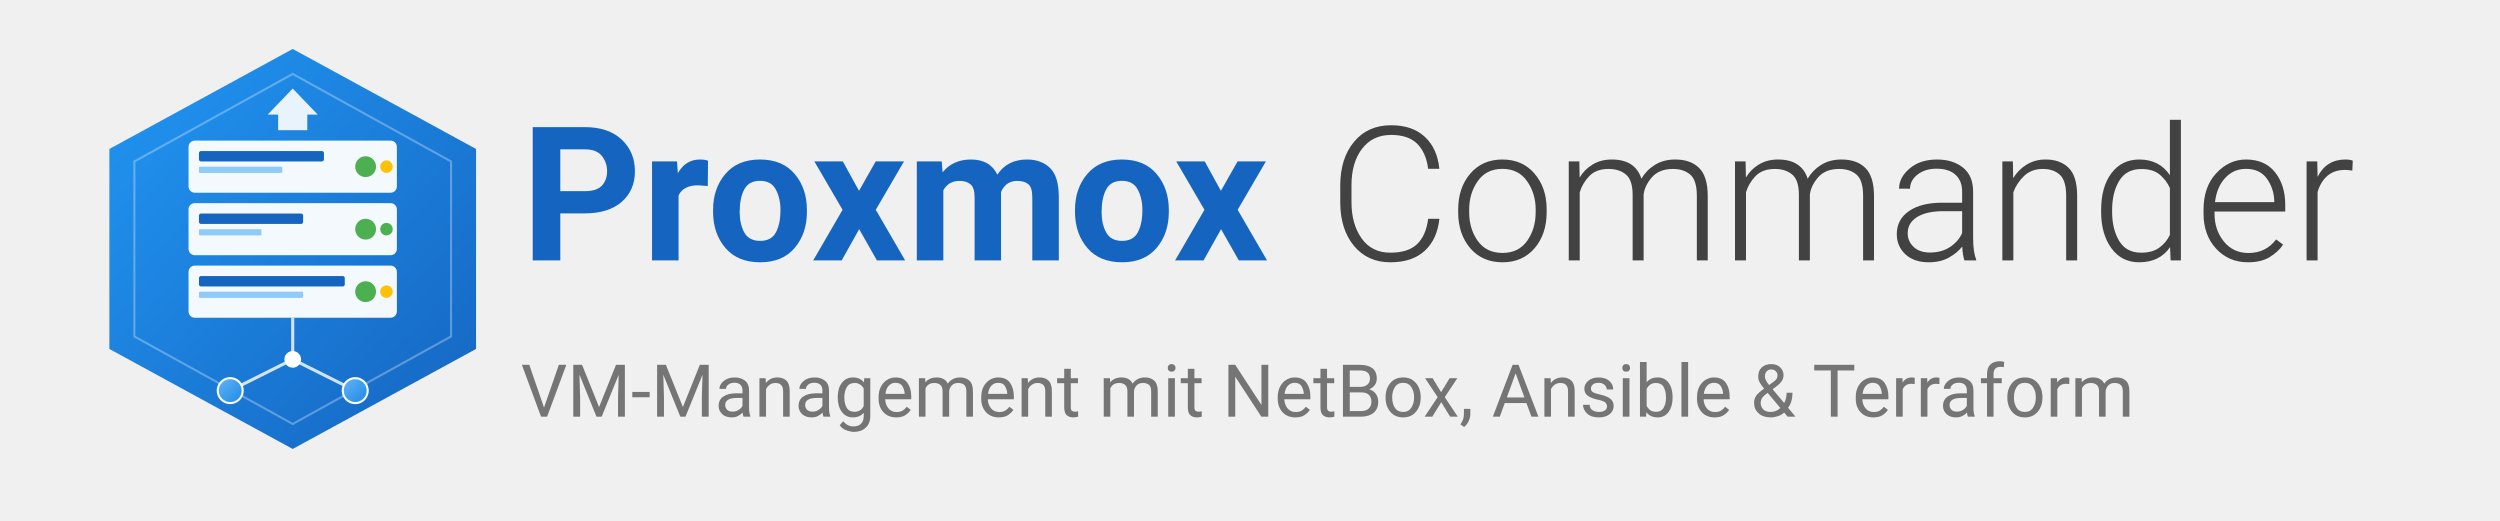
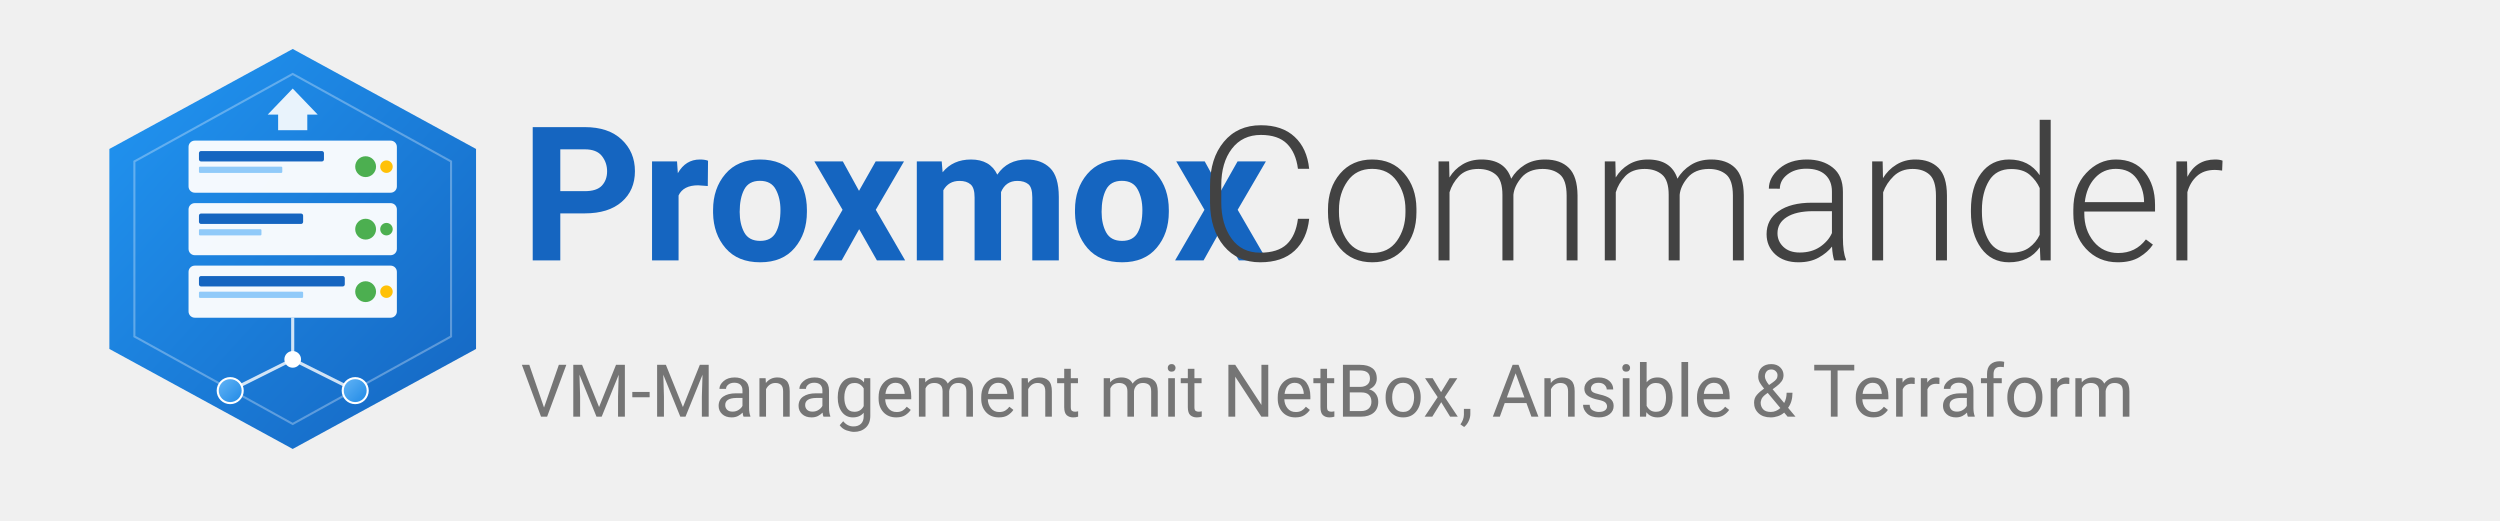
<svg xmlns="http://www.w3.org/2000/svg" viewBox="0 0 480 100" width="480" height="100">
  <defs>
    <linearGradient id="mainGrad" x1="0%" y1="0%" x2="100%" y2="100%">
      <stop offset="0%" style="stop-color:#2196F3" />
      <stop offset="100%" style="stop-color:#1565C0" />
    </linearGradient>
    <linearGradient id="accentGrad" x1="0%" y1="0%" x2="100%" y2="100%">
      <stop offset="0%" style="stop-color:#64B5F6" />
      <stop offset="100%" style="stop-color:#1E88E5" />
    </linearGradient>
  </defs>
  <g transform="translate(5, 3) scale(0.20)">
    <polygon points="256,32 432,128 432,320 256,416 80,320 80,128" fill="url(#mainGrad)" />
    <polygon points="256,56 408,140 408,308 256,392 104,308 104,140" fill="none" stroke="#ffffff" stroke-width="2" opacity="0.3" />
    <rect x="156" y="120" width="200" height="50" rx="6" fill="#ffffff" opacity="0.95" />
    <rect x="166" y="130" width="120" height="10" rx="2" fill="#1565C0" />
    <rect x="166" y="145" width="80" height="6" rx="1" fill="#90CAF9" />
    <circle cx="326" cy="145" r="10" fill="#4CAF50" />
    <circle cx="346" cy="145" r="6" fill="#FFC107" />
    <rect x="156" y="180" width="200" height="50" rx="6" fill="#ffffff" opacity="0.95" />
    <rect x="166" y="190" width="100" height="10" rx="2" fill="#1565C0" />
    <rect x="166" y="205" width="60" height="6" rx="1" fill="#90CAF9" />
    <circle cx="326" cy="205" r="10" fill="#4CAF50" />
    <circle cx="346" cy="205" r="6" fill="#4CAF50" />
    <rect x="156" y="240" width="200" height="50" rx="6" fill="#ffffff" opacity="0.95" />
    <rect x="166" y="250" width="140" height="10" rx="2" fill="#1565C0" />
    <rect x="166" y="265" width="100" height="6" rx="1" fill="#90CAF9" />
    <circle cx="326" cy="265" r="10" fill="#4CAF50" />
    <circle cx="346" cy="265" r="6" fill="#FFC107" />
    <line x1="256" y1="290" x2="256" y2="330" stroke="#ffffff" stroke-width="3" opacity="0.8" />
    <line x1="256" y1="330" x2="196" y2="360" stroke="#ffffff" stroke-width="3" opacity="0.8" />
    <line x1="256" y1="330" x2="316" y2="360" stroke="#ffffff" stroke-width="3" opacity="0.8" />
    <circle cx="256" cy="330" r="8" fill="#ffffff" />
    <circle cx="196" cy="360" r="12" fill="url(#accentGrad)" stroke="#ffffff" stroke-width="2" />
    <circle cx="316" cy="360" r="12" fill="url(#accentGrad)" stroke="#ffffff" stroke-width="2" />
    <polygon points="256,70 280,95 270,95 270,110 242,110 242,95 232,95" fill="#ffffff" opacity="0.9" />
  </g>
  <g transform="translate(100, 12)">
    <text x="0" y="38" font-family="Segoe UI, Roboto, Arial, sans-serif" font-size="36" font-weight="700" fill="#1565C0">
      Proxmox
    </text>
-     <text x="155" y="38" font-family="Segoe UI, Roboto, Arial, sans-serif" font-size="36" font-weight="300" fill="#424242">
+     <text x="130" y="38" font-family="Segoe UI, Roboto, Arial, sans-serif" font-size="36" font-weight="300" fill="#424242">
      Commander
    </text>
    <text x="0" y="68" font-family="Segoe UI, Roboto, Arial, sans-serif" font-size="14" fill="#757575">
      VM-Management mit NetBox, Ansible &amp; Terraform
    </text>
  </g>
</svg>
